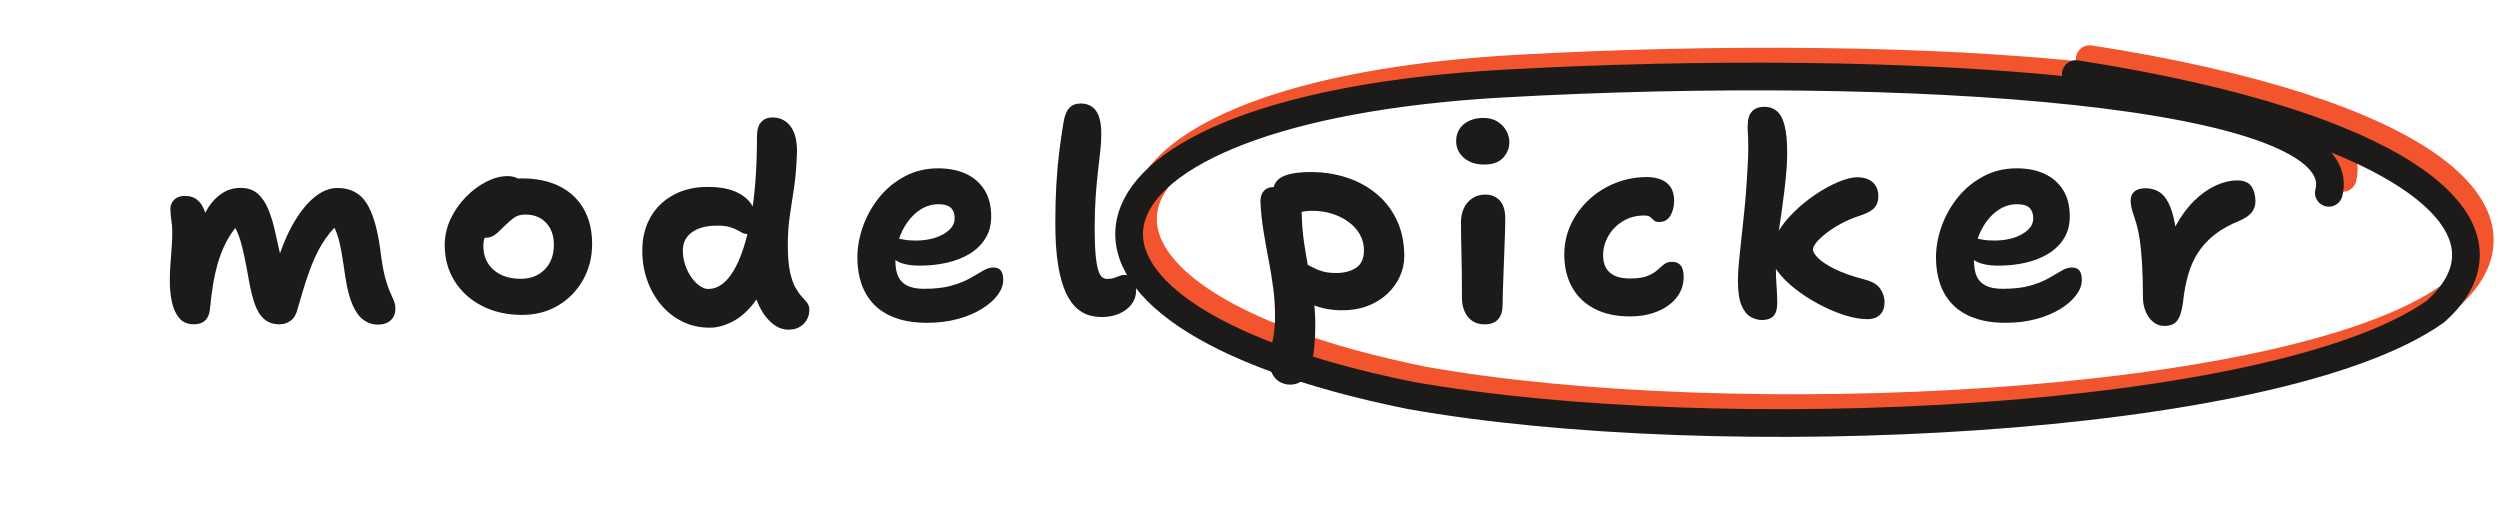
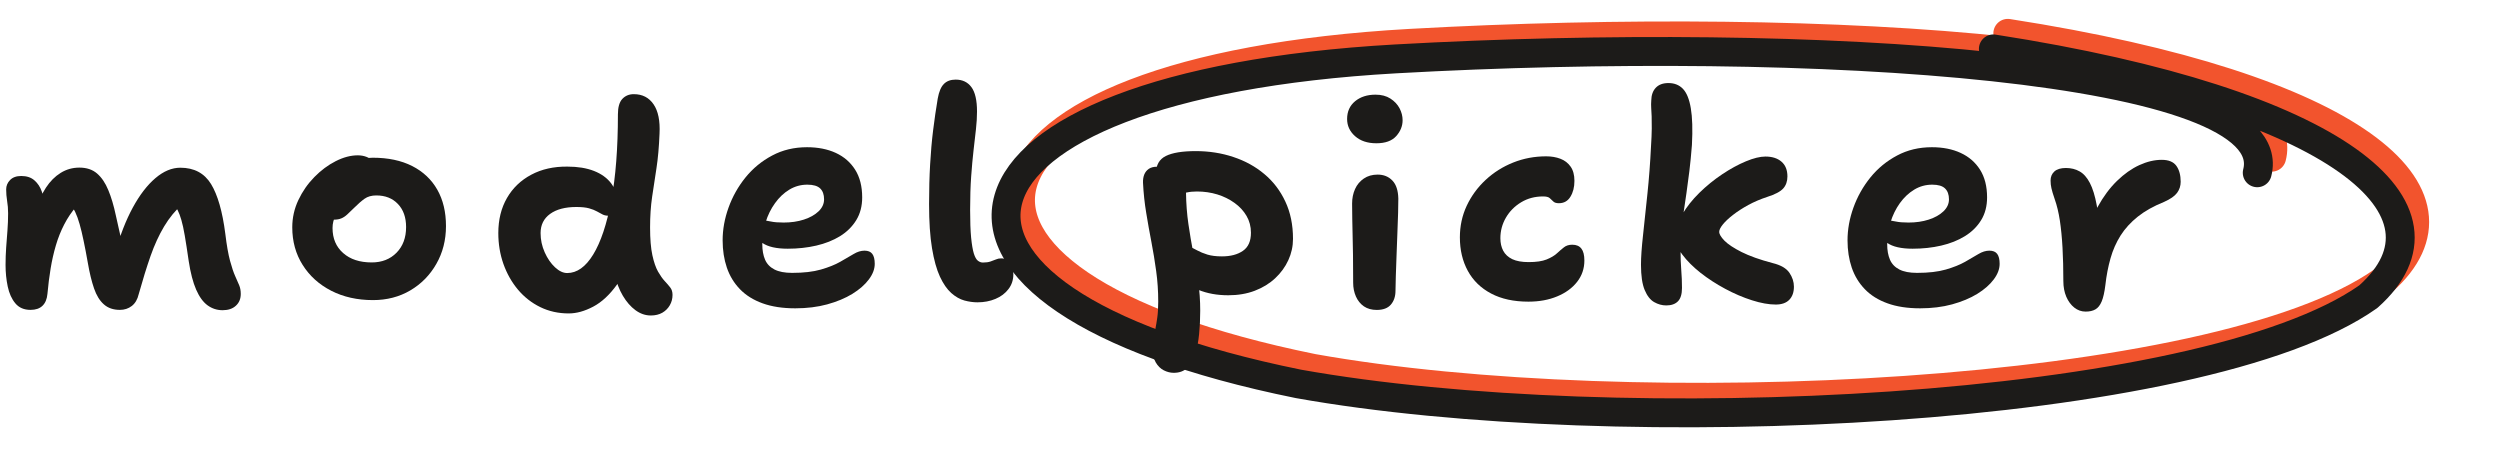
- <svg xmlns="http://www.w3.org/2000/svg" viewBox="0 0 469.336 96.72" width="469.336" height="96.72" role="img" aria-label="Model Picker">
+ <svg xmlns="http://www.w3.org/2000/svg" viewBox="30.88 5.1 450.02 83" width="450.02" height="83" role="img" aria-label="Model Picker">
  <g transform="translate(2.6 -2.8)">
    <path d="M437.2 36.2 C442.2 16.9 357.2 11.5 282.1 15.7 C197.1 20.5 187.1 58.5 264.6 74.2 C322.2 84.5 427.2 79.7 457.2 58.5 C474.7 42.9 452.2 23.6 389.7 13.9" fill="none" stroke="#F2542D" stroke-width="5.20" stroke-linecap="round" stroke-linejoin="round" />
  </g>
  <path d="M36.38 60.88Q34.62 60.88 33.64 59.70Q32.66 58.53 32.27 56.67Q31.88 54.82 31.88 52.79Q31.88 51.18 31.99 49.65Q32.10 48.13 32.22 46.60Q32.34 45.06 32.34 43.50Q32.34 42.31 32.16 41.26Q31.99 40.20 31.99 39.19Q31.99 38.23 32.69 37.51Q33.39 36.78 34.71 36.78Q36.18 36.78 37.07 37.56Q37.97 38.34 38.40 39.57Q38.83 40.79 38.88 42.18L37.35 42.94Q38.03 40.59 39.15 38.88Q40.27 37.17 41.80 36.22Q43.33 35.27 45.17 35.27Q47.12 35.27 48.35 36.33Q49.58 37.39 50.37 39.31Q51.17 41.22 51.73 43.87Q52.27 46.34 52.67 48.06Q53.07 49.78 53.34 50.94L51.62 50.59Q52.92 45.90 54.78 42.47Q56.65 39.04 58.85 37.17Q61.06 35.29 63.34 35.29Q67.06 35.29 68.87 38.23Q70.67 41.17 71.44 47.20Q71.81 50.27 72.29 52.05Q72.77 53.82 73.22 54.81Q73.66 55.80 73.94 56.46Q74.22 57.13 74.22 58.01Q74.22 59.33 73.34 60.13Q72.47 60.94 70.95 60.94Q69.45 60.94 68.24 60.06Q67.04 59.18 66.19 57.24Q65.34 55.30 64.85 52.10Q64.44 49.26 64.14 47.51Q63.84 45.76 63.53 44.71Q63.23 43.66 62.87 42.95Q62.50 42.24 61.96 41.51L63.77 41.79Q61.81 43.54 60.43 45.85Q59.04 48.17 57.98 51.18Q56.93 54.19 55.85 58.05Q55.52 59.47 54.60 60.18Q53.69 60.88 52.46 60.88Q50.69 60.88 49.58 59.89Q48.46 58.91 47.81 57.02Q47.16 55.14 46.70 52.47Q46.28 50.08 45.92 48.39Q45.57 46.69 45.21 45.44Q44.86 44.19 44.41 43.24Q43.96 42.29 43.32 41.43L44.64 42.25Q43.35 43.73 42.44 45.50Q41.53 47.26 40.94 49.26Q40.35 51.26 39.99 53.45Q39.63 55.64 39.42 58.00Q39.29 59.42 38.52 60.15Q37.76 60.88 36.38 60.88Z" fill="#1C1B19" />
  <path d="M98.02 59.12Q93.79 59.12 90.51 57.44Q87.23 55.76 85.36 52.79Q83.49 49.83 83.49 46.02Q83.49 43.44 84.59 41.11Q85.69 38.78 87.47 36.97Q89.24 35.16 91.31 34.11Q93.38 33.06 95.28 33.06Q96.12 33.06 96.83 33.33Q97.54 33.59 97.98 34.15Q98.42 34.71 98.42 35.64Q98.42 37.28 97.71 38.53Q97.01 39.78 94.89 40.53Q93.75 41.06 92.81 41.91Q91.88 42.76 91.31 43.85Q90.74 44.93 90.74 46.15Q90.74 48.97 92.65 50.65Q94.55 52.34 97.79 52.34Q100.54 52.34 102.26 50.59Q103.98 48.84 103.98 45.97Q103.98 43.36 102.51 41.82Q101.05 40.28 98.62 40.28Q97.34 40.28 96.51 40.87Q95.67 41.47 94.65 42.49Q93.92 43.22 93.39 43.70Q92.86 44.19 92.32 44.41Q91.78 44.64 91.00 44.64Q90.11 44.64 89.45 44.00Q88.80 43.36 88.80 41.59Q88.80 40.19 89.60 38.76Q90.39 37.34 91.71 36.14Q93.03 34.95 94.66 34.22Q96.29 33.49 97.97 33.49Q102.13 33.49 105.08 34.99Q108.03 36.49 109.60 39.25Q111.16 42.00 111.16 45.79Q111.16 49.58 109.42 52.61Q107.69 55.64 104.73 57.38Q101.77 59.12 98.02 59.12Z" fill="#1C1B19" />
  <path d="M133.26 61.52Q130.46 61.52 128.13 60.38Q125.80 59.24 124.11 57.23Q122.43 55.22 121.50 52.61Q120.58 50.00 120.58 47.06Q120.58 43.44 122.14 40.74Q123.69 38.05 126.51 36.55Q129.32 35.05 133.02 35.09Q135.80 35.09 137.80 35.87Q139.79 36.65 140.89 38.10Q141.98 39.55 141.98 41.62Q141.98 42.65 141.51 43.29Q141.04 43.93 140.38 43.93Q139.79 43.93 139.34 43.70Q138.89 43.47 138.34 43.16Q137.78 42.84 136.92 42.60Q136.06 42.36 134.63 42.36Q131.63 42.36 129.91 43.60Q128.19 44.84 128.19 47.06Q128.19 48.86 128.93 50.52Q129.67 52.18 130.79 53.22Q131.90 54.25 132.98 54.25Q135.62 54.25 137.66 50.92Q139.71 47.58 140.91 41.20Q142.11 34.81 142.11 25.67Q142.11 23.77 142.90 22.91Q143.70 22.05 144.97 22.05Q147.28 22.05 148.53 23.88Q149.78 25.71 149.60 29.17Q149.46 32.71 149.05 35.37Q148.63 38.03 148.27 40.52Q147.90 43.02 147.90 46.05Q147.90 49.14 148.31 51.03Q148.72 52.91 149.33 53.99Q149.95 55.07 150.53 55.69Q151.12 56.32 151.53 56.85Q151.94 57.37 151.94 58.19Q151.94 59.20 151.45 60.05Q150.97 60.89 150.11 61.39Q149.24 61.89 148.03 61.89Q146.57 61.89 145.27 60.94Q143.98 59.99 143.00 58.34Q142.02 56.68 141.53 54.53Q141.03 52.39 141.12 50.01L145.07 48.95Q143.91 53.57 141.94 56.33Q139.96 59.09 137.66 60.30Q135.35 61.52 133.26 61.52Z" fill="#1C1B19" />
  <path d="M174.04 60.60Q170.63 60.60 168.15 59.70Q165.68 58.81 164.08 57.16Q162.49 55.52 161.72 53.28Q160.96 51.04 160.96 48.37Q160.96 45.43 162.02 42.48Q163.08 39.52 165.07 37.05Q167.06 34.59 169.87 33.10Q172.67 31.60 176.15 31.60Q179.11 31.60 181.34 32.63Q183.56 33.66 184.82 35.66Q186.08 37.66 186.08 40.63Q186.08 42.99 185.01 44.73Q183.95 46.46 182.10 47.61Q180.24 48.75 177.82 49.31Q175.41 49.87 172.68 49.87Q169.61 49.87 168.11 48.83Q166.62 47.79 166.62 46.46Q166.62 45.61 166.97 45.19Q167.32 44.78 168.15 44.78Q168.77 44.78 169.63 44.97Q170.49 45.16 171.94 45.16Q173.94 45.16 175.58 44.63Q177.22 44.10 178.22 43.15Q179.22 42.20 179.22 40.98Q179.22 39.70 178.52 39.02Q177.81 38.34 176.21 38.34Q174.44 38.34 172.96 39.24Q171.48 40.14 170.39 41.67Q169.29 43.19 168.69 45.12Q168.10 47.04 168.10 49.08Q168.10 50.69 168.60 51.85Q169.10 53.00 170.29 53.61Q171.47 54.22 173.47 54.22Q176.57 54.22 178.65 53.62Q180.73 53.02 182.12 52.23Q183.51 51.44 184.53 50.83Q185.54 50.22 186.50 50.22Q187.46 50.22 187.90 50.80Q188.34 51.39 188.34 52.59Q188.34 53.99 187.28 55.40Q186.22 56.82 184.31 58.00Q182.40 59.17 179.78 59.89Q177.17 60.60 174.04 60.60Z" fill="#1C1B19" />
  <path d="M206.83 59.52Q205.69 59.52 204.47 59.19Q203.25 58.85 202.12 57.85Q200.99 56.85 200.08 54.91Q199.18 52.97 198.65 49.79Q198.12 46.60 198.12 41.84Q198.12 37.94 198.31 34.69Q198.49 31.44 198.85 28.54Q199.21 25.63 199.68 22.84Q200.01 20.99 200.79 20.21Q201.56 19.43 202.91 19.43Q204.74 19.43 205.74 20.78Q206.75 22.14 206.75 25.18Q206.75 26.67 206.56 28.36Q206.37 30.06 206.13 32.13Q205.89 34.21 205.70 36.84Q205.51 39.47 205.51 42.88Q205.51 46.00 205.69 47.88Q205.88 49.77 206.18 50.74Q206.49 51.72 206.92 52.04Q207.34 52.36 207.81 52.36Q208.63 52.36 209.18 52.17Q209.73 51.98 210.16 51.80Q210.59 51.61 211.07 51.61Q212.36 51.61 212.82 52.42Q213.29 53.23 213.29 54.48Q213.29 56.00 212.41 57.14Q211.54 58.29 210.08 58.90Q208.62 59.52 206.83 59.52Z" fill="#1C1B19" />
  <path d="M251.97 58.25Q248.99 58.25 246.61 57.28Q244.23 56.31 242.84 54.73Q241.45 53.14 241.45 51.30Q241.45 50.46 242.05 49.77Q242.65 49.08 243.48 49.08Q244.26 49.08 244.94 49.42Q245.62 49.76 246.40 50.18Q247.17 50.60 248.23 50.93Q249.29 51.25 250.84 51.25Q253.18 51.25 254.62 50.25Q256.06 49.26 256.06 46.99Q256.06 45.33 255.27 43.97Q254.48 42.61 253.11 41.63Q251.75 40.64 250.01 40.10Q248.26 39.57 246.34 39.57Q245.30 39.57 244.51 39.75Q243.71 39.93 242.76 39.93Q241.83 39.93 240.94 39.44Q240.06 38.95 239.51 38.12Q238.97 37.29 238.97 36.30Q238.97 34.06 240.74 33.18Q242.52 32.30 246.12 32.30Q249.72 32.30 252.89 33.36Q256.07 34.41 258.47 36.43Q260.88 38.44 262.25 41.38Q263.63 44.31 263.63 48.09Q263.63 50.11 262.79 51.93Q261.96 53.75 260.42 55.19Q258.89 56.62 256.74 57.44Q254.60 58.25 251.97 58.25ZM242.16 72.21Q241.26 72.21 240.37 71.76Q239.48 71.30 238.92 70.33Q238.36 69.36 238.36 67.86Q238.36 66.83 238.52 66.00Q238.68 65.17 238.86 64.29Q239.04 63.41 239.20 62.26Q239.37 61.11 239.37 59.40Q239.37 56.54 239.00 53.89Q238.64 51.24 238.14 48.65Q237.64 46.07 237.21 43.43Q236.77 40.80 236.63 37.99Q236.60 37.18 236.85 36.53Q237.11 35.88 237.68 35.49Q238.26 35.11 239.13 35.11Q240.49 35.11 241.68 35.75Q242.86 36.39 243.61 37.45Q244.36 38.50 244.37 39.77Q244.41 42.73 244.80 45.41Q245.19 48.08 245.68 50.64Q246.18 53.19 246.56 55.76Q246.93 58.32 246.93 61.03Q246.93 63.22 246.73 65.22Q246.54 67.22 246.04 68.81Q245.55 70.39 244.62 71.30Q243.69 72.21 242.16 72.21Z" fill="#1C1B19" />
  <path d="M278.71 60.89Q277.34 60.89 276.40 60.25Q275.46 59.60 274.96 58.48Q274.46 57.35 274.46 56.00Q274.46 53.04 274.43 50.98Q274.40 48.92 274.36 47.41Q274.33 45.89 274.30 44.56Q274.27 43.23 274.27 41.74Q274.27 40.31 274.80 39.13Q275.33 37.95 276.38 37.24Q277.42 36.53 278.86 36.53Q280.50 36.53 281.52 37.60Q282.54 38.66 282.59 40.85Q282.59 41.77 282.55 43.42Q282.50 45.07 282.42 47.07Q282.34 49.06 282.27 51.07Q282.20 53.08 282.14 54.76Q282.08 56.43 282.08 57.44Q282.08 58.96 281.25 59.93Q280.43 60.89 278.71 60.89ZM278.64 30.89Q276.24 30.89 274.80 29.61Q273.37 28.34 273.37 26.52Q273.37 24.51 274.81 23.32Q276.25 22.14 278.49 22.14Q280.07 22.14 281.16 22.84Q282.25 23.54 282.81 24.59Q283.36 25.64 283.36 26.74Q283.36 28.32 282.20 29.61Q281.04 30.89 278.64 30.89Z" fill="#1C1B19" />
  <path d="M306.01 59.40Q302.06 59.40 299.30 57.94Q296.53 56.48 295.10 53.86Q293.67 51.24 293.67 47.83Q293.67 44.77 294.90 42.14Q296.14 39.50 298.30 37.49Q300.46 35.48 303.26 34.36Q306.06 33.24 309.21 33.24Q310.62 33.24 311.77 33.68Q312.92 34.12 313.60 35.09Q314.29 36.06 314.29 37.66Q314.29 39.35 313.57 40.51Q312.86 41.68 311.49 41.68Q310.80 41.68 310.49 41.37Q310.18 41.06 309.84 40.76Q309.51 40.46 308.64 40.46Q306.44 40.46 304.70 41.51Q302.96 42.56 301.96 44.27Q300.96 45.99 300.96 47.98Q300.96 49.27 301.47 50.24Q301.99 51.21 303.10 51.75Q304.22 52.28 306.04 52.28Q308.11 52.28 309.27 51.81Q310.44 51.34 311.12 50.72Q311.79 50.10 312.39 49.63Q312.98 49.15 313.90 49.15Q315.00 49.15 315.54 49.85Q316.08 50.54 316.08 52.00Q316.08 54.17 314.77 55.84Q313.46 57.51 311.19 58.45Q308.92 59.40 306.01 59.40Z" fill="#1C1B19" />
  <path d="M350.53 59.92Q348.64 59.92 346.24 59.15Q343.85 58.39 341.43 57.09Q339.02 55.80 336.99 54.21Q334.97 52.61 333.72 50.94Q332.48 49.27 332.48 47.76Q332.48 45.78 333.68 43.73Q334.87 41.68 336.78 39.81Q338.69 37.94 340.89 36.47Q343.09 35.00 345.16 34.14Q347.23 33.28 348.67 33.28Q350.50 33.28 351.57 34.21Q352.63 35.13 352.63 36.86Q352.63 38.18 351.87 39.03Q351.10 39.88 348.98 40.55Q347.16 41.15 345.59 42.00Q344.02 42.86 342.84 43.78Q341.65 44.70 341.00 45.51Q340.35 46.32 340.35 46.83Q340.35 47.45 341.30 48.43Q342.26 49.40 344.38 50.47Q346.51 51.54 349.98 52.46Q352.15 52.99 352.98 54.19Q353.80 55.39 353.80 56.71Q353.80 58.19 352.98 59.05Q352.15 59.92 350.53 59.92ZM330.82 60.08Q329.69 60.08 328.64 59.48Q327.59 58.88 326.93 57.29Q326.27 55.70 326.27 52.76Q326.27 50.75 326.64 47.42Q327.01 44.09 327.43 39.98Q327.86 35.87 328.07 31.55Q328.20 29.53 328.21 28.22Q328.22 26.91 328.19 26.04Q328.16 25.17 328.11 24.52Q328.07 23.86 328.12 23.19Q328.15 21.71 328.95 20.88Q329.75 20.05 331.21 20.05Q332.82 20.05 333.82 21.09Q334.83 22.14 335.24 24.58Q335.66 27.02 335.44 31.20Q335.24 33.77 334.98 35.90Q334.72 38.03 334.45 39.89Q334.18 41.74 333.93 43.42Q333.69 45.10 333.54 46.72Q333.39 48.34 333.39 50.02Q333.39 52.15 333.52 53.72Q333.65 55.29 333.65 56.94Q333.65 58.59 332.93 59.33Q332.20 60.08 330.82 60.08Z" fill="#1C1B19" />
  <path d="M376.53 60.60Q373.11 60.60 370.64 59.70Q368.16 58.81 366.57 57.16Q364.98 55.52 364.21 53.28Q363.45 51.04 363.45 48.37Q363.45 45.43 364.51 42.48Q365.57 39.52 367.56 37.05Q369.55 34.59 372.36 33.10Q375.16 31.60 378.64 31.60Q381.60 31.60 383.82 32.63Q386.05 33.66 387.31 35.66Q388.57 37.66 388.57 40.63Q388.57 42.99 387.50 44.73Q386.44 46.46 384.58 47.61Q382.73 48.75 380.31 49.31Q377.90 49.87 375.17 49.87Q372.10 49.87 370.60 48.83Q369.11 47.79 369.11 46.46Q369.11 45.61 369.46 45.19Q369.81 44.78 370.63 44.78Q371.25 44.78 372.12 44.97Q372.98 45.16 374.43 45.16Q376.43 45.16 378.07 44.63Q379.71 44.10 380.71 43.15Q381.71 42.20 381.71 40.98Q381.71 39.70 381.00 39.02Q380.30 38.34 378.70 38.34Q376.93 38.34 375.45 39.24Q373.97 40.14 372.87 41.67Q371.78 43.19 371.18 45.12Q370.59 47.04 370.59 49.08Q370.59 50.69 371.09 51.85Q371.59 53.00 372.78 53.61Q373.96 54.22 375.96 54.22Q379.06 54.22 381.14 53.62Q383.21 53.02 384.61 52.23Q386.00 51.44 387.01 50.83Q388.03 50.22 388.98 50.22Q389.95 50.22 390.39 50.80Q390.83 51.39 390.83 52.59Q390.83 53.99 389.77 55.40Q388.71 56.82 386.80 58.00Q384.89 59.17 382.27 59.89Q379.66 60.60 376.53 60.60Z" fill="#1C1B19" />
  <path d="M406.31 61.19Q405.18 61.19 404.27 60.47Q403.37 59.76 402.83 58.52Q402.30 57.27 402.30 55.71Q402.30 52.42 402.15 49.70Q402.00 46.99 401.67 44.79Q401.33 42.60 400.75 40.97Q400.29 39.63 400.15 38.97Q400.00 38.31 400.00 37.60Q400.00 36.59 400.69 35.96Q401.39 35.34 402.76 35.34Q404.15 35.34 405.22 35.95Q406.30 36.55 407.07 38.03Q407.84 39.50 408.31 42.05Q408.78 44.60 408.93 48.52L406.10 48.80Q406.95 45.13 408.48 42.34Q410.01 39.56 411.95 37.67Q413.89 35.78 415.98 34.82Q418.06 33.87 420.01 33.87Q421.87 33.87 422.65 34.96Q423.42 36.05 423.42 37.82Q423.42 38.93 422.77 39.82Q422.11 40.70 420.42 41.45Q417.61 42.58 415.71 44.09Q413.80 45.61 412.61 47.48Q411.42 49.36 410.79 51.60Q410.15 53.84 409.86 56.44Q409.63 58.32 409.20 59.36Q408.77 60.39 408.07 60.79Q407.38 61.19 406.31 61.19Z" fill="#1C1B19" />
  <path d="M437.2 36.2 C442.2 16.9 357.2 11.5 282.1 15.7 C197.1 20.5 187.1 58.5 264.6 74.2 C322.2 84.5 427.2 79.7 457.2 58.5 C474.7 42.9 452.2 23.6 389.7 13.9" fill="none" stroke="#1C1B19" stroke-width="5.20" stroke-linecap="round" stroke-linejoin="round" />
</svg>
